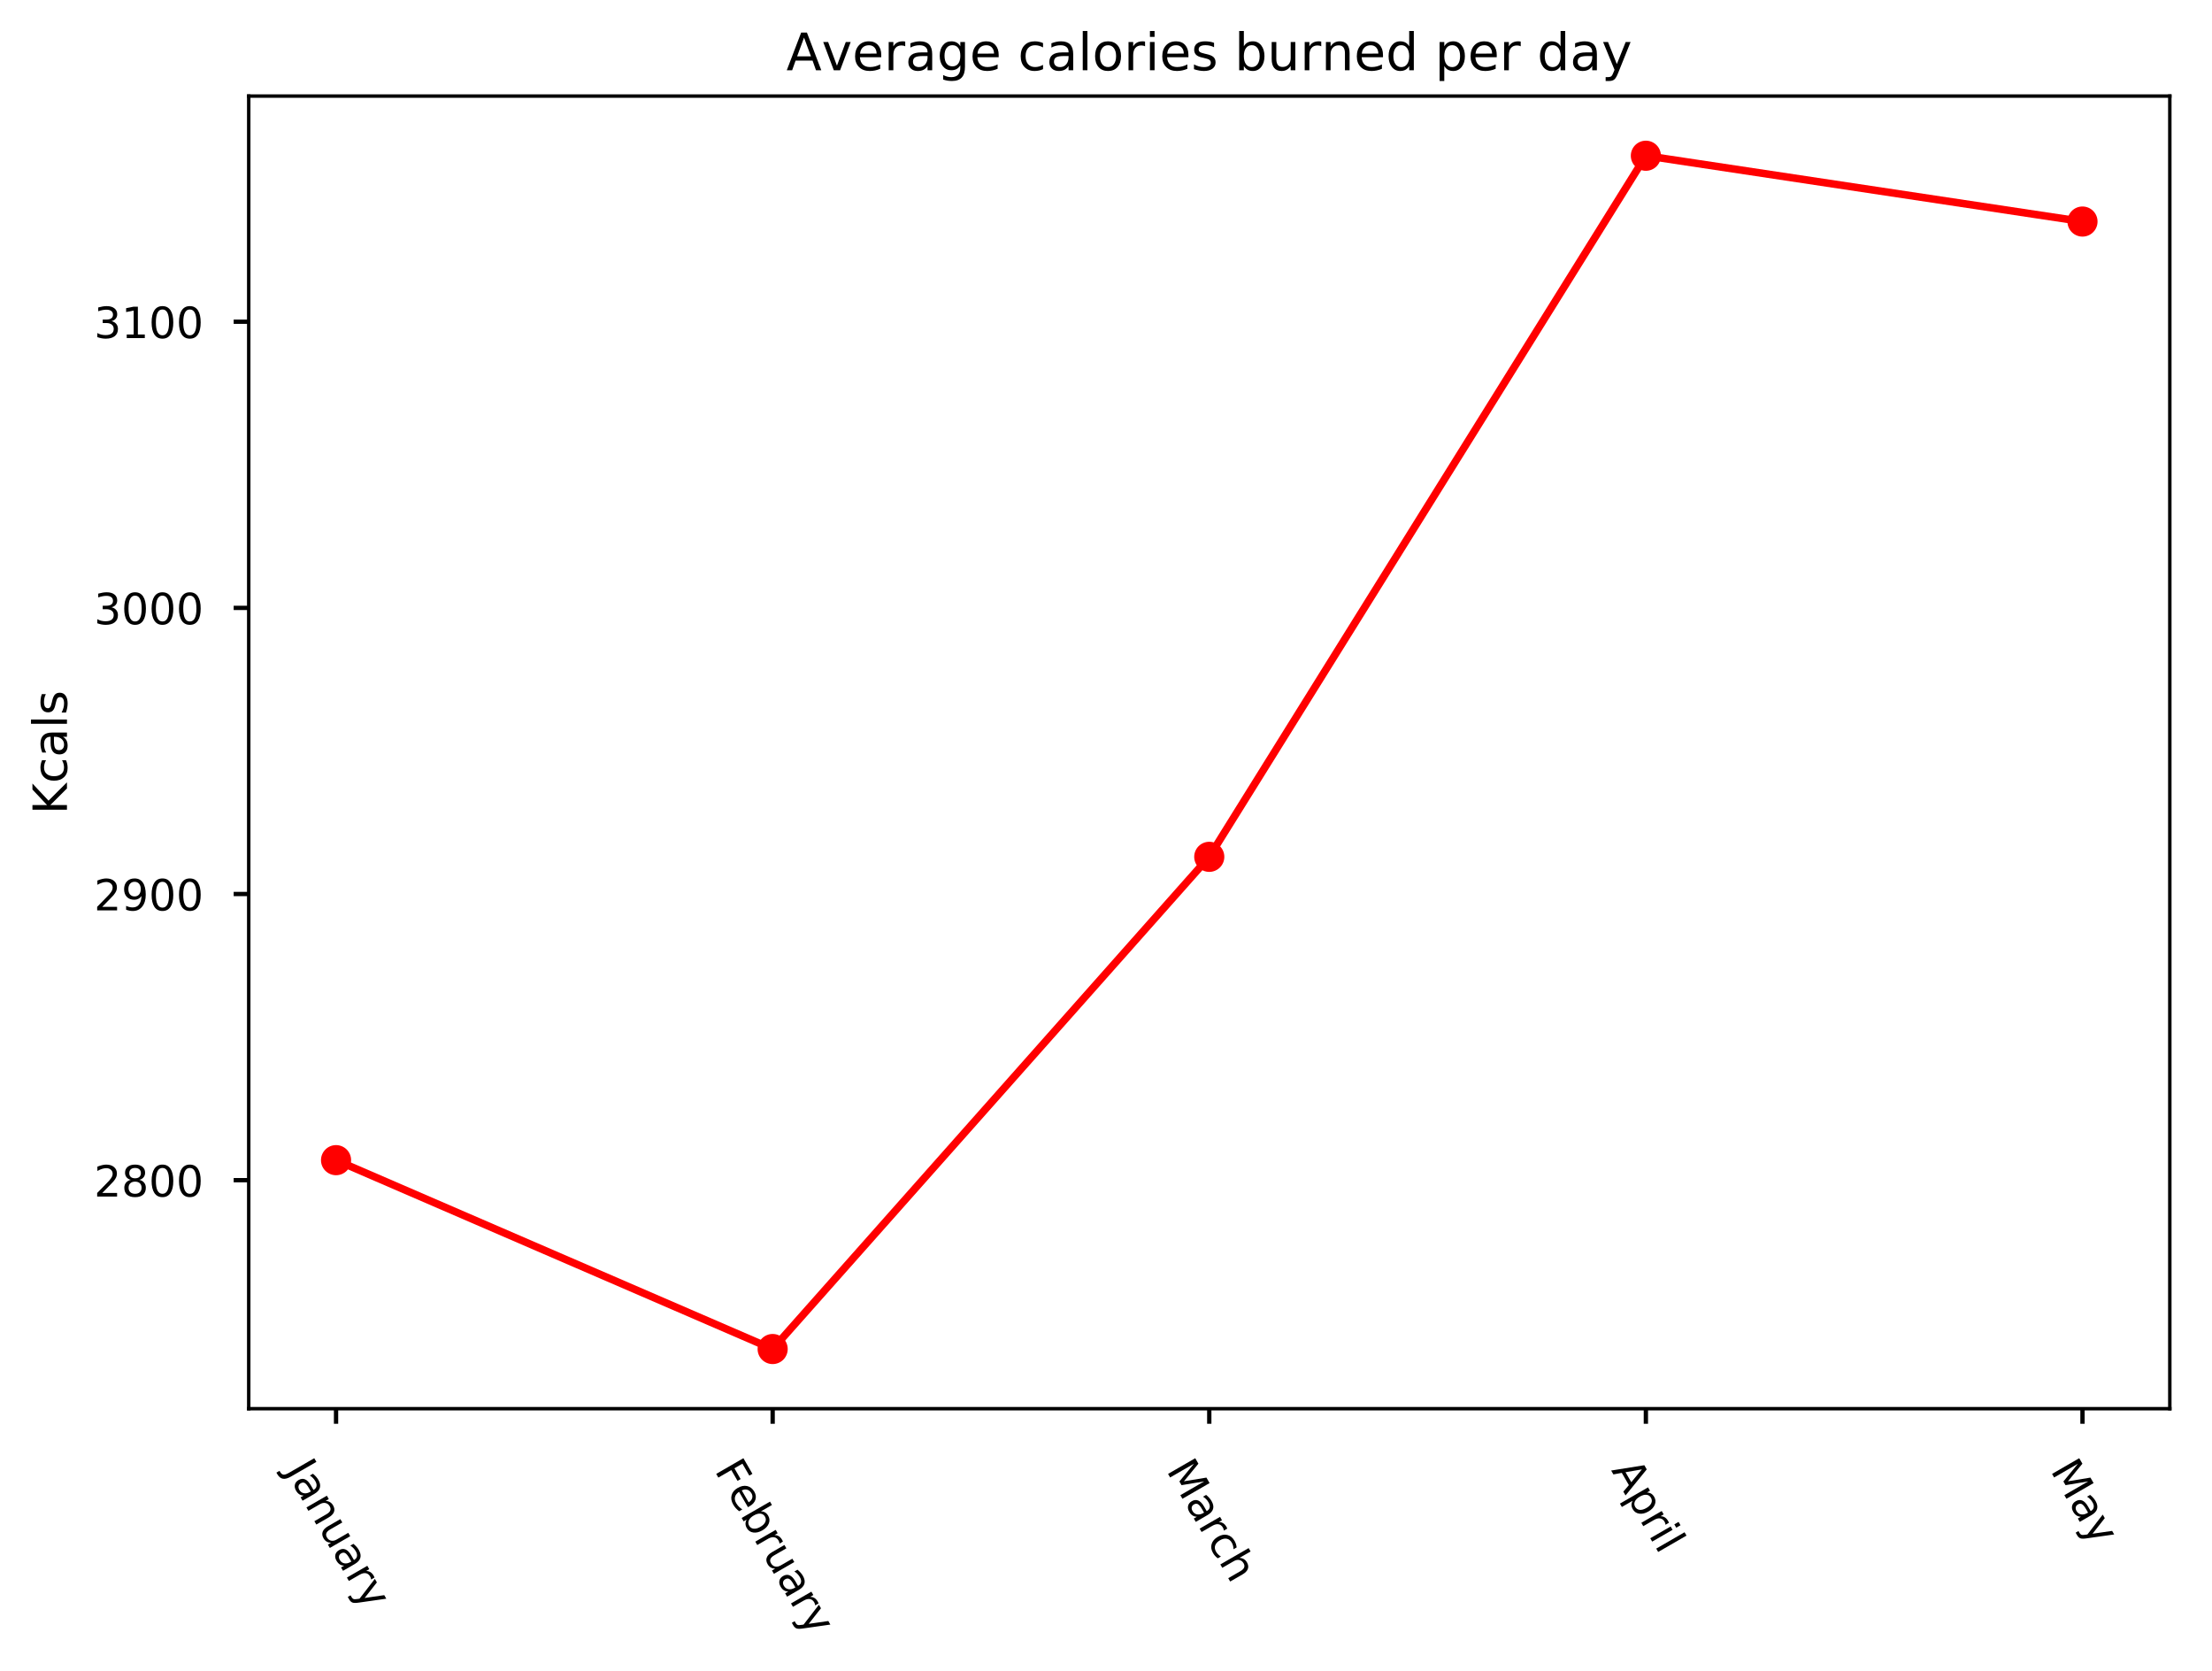
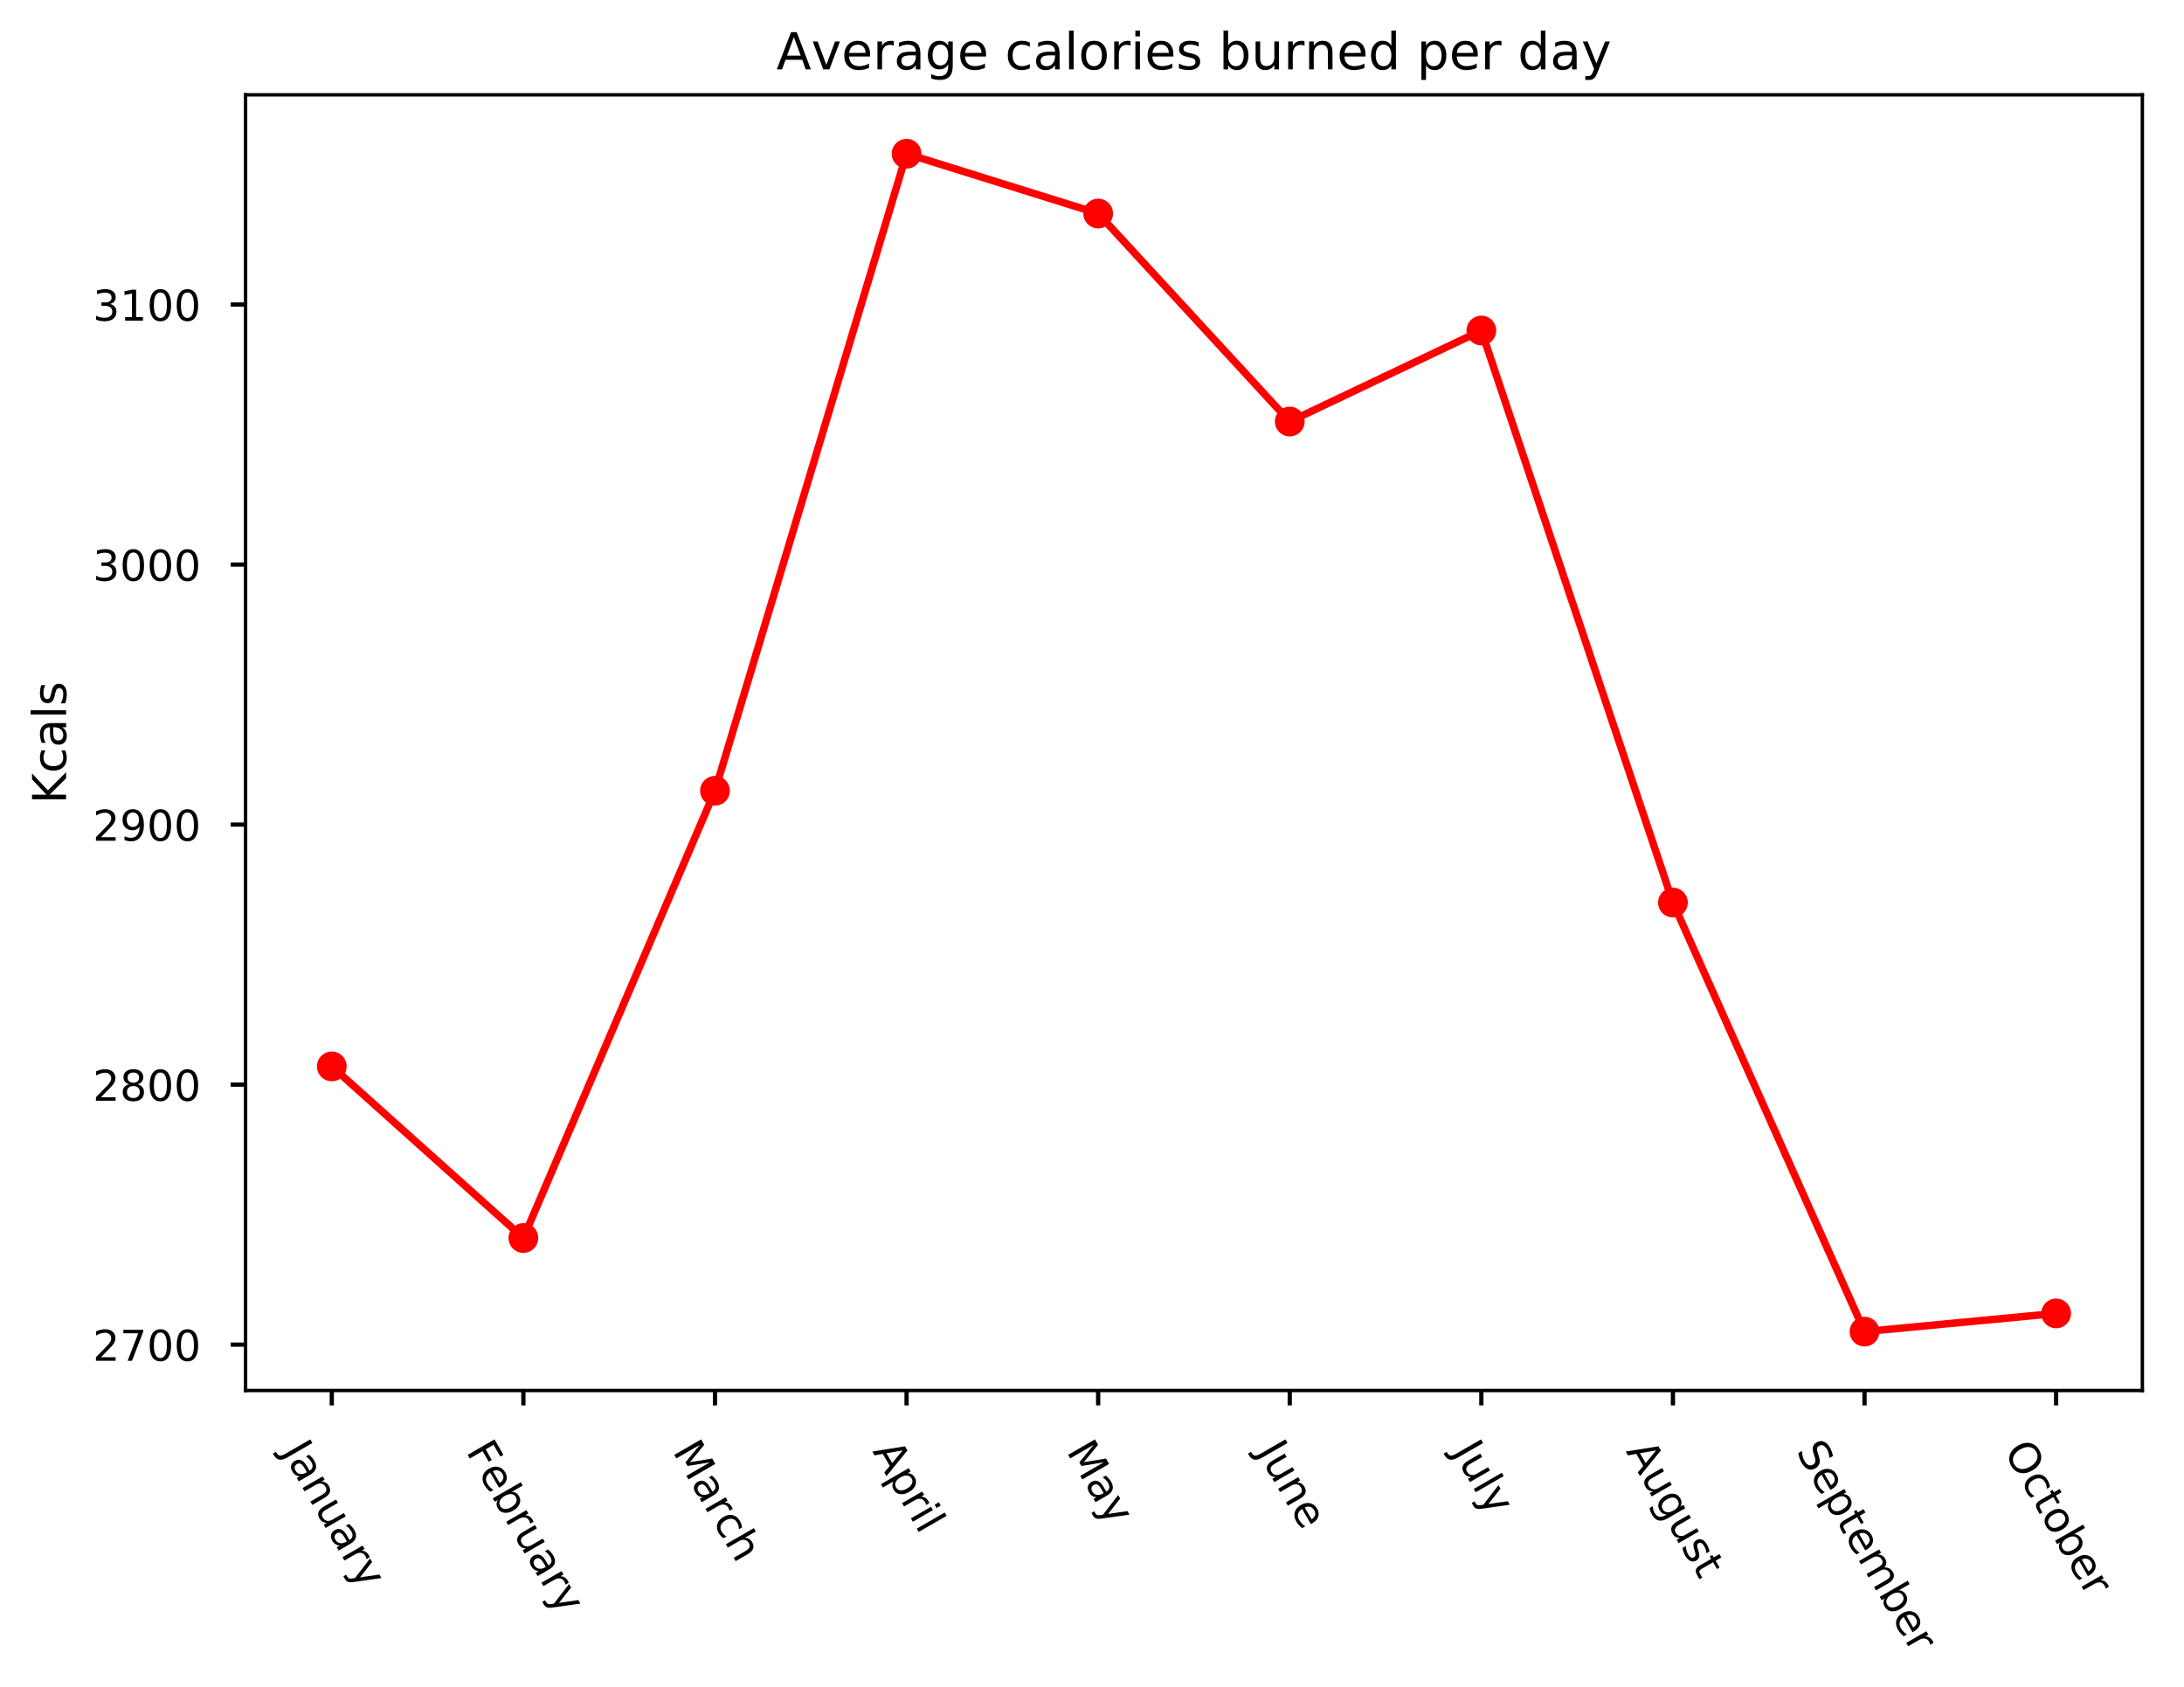
- <svg xmlns="http://www.w3.org/2000/svg" xmlns:xlink="http://www.w3.org/1999/xlink" height="388pt" version="1.1" viewBox="0 0 514 388" width="514pt">
+ <svg xmlns="http://www.w3.org/2000/svg" xmlns:xlink="http://www.w3.org/1999/xlink" height="397pt" version="1.1" viewBox="0 0 514 397" width="514pt">
  <defs>
    <style type="text/css">
*{stroke-linecap:butt;stroke-linejoin:round;}
  </style>
  </defs>
  <g id="figure_1">
    <g id="patch_1">
-       <path d="M 0 388.62  L 514.896 388.62  L 514.896 0  L 0 0  z " style="fill:#ffffff;" />
+       <path d="M 0 397.648  L 514.896 397.648  L 514.896 0  L 0 0  z " style="fill:#ffffff;" />
    </g>
    <g id="axes_1">
      <g id="patch_2">
        <path d="M 57.796 327.238  L 504.196 327.238  L 504.196 22.318  L 57.796 22.318  z " style="fill:#ffffff;" />
      </g>
      <g id="matplotlib.axis_1">
        <g id="xtick_1">
          <g id="line2d_1">
            <defs>
-               <path d="M 0 0  L 0 3.5  " id="m9e3cbd8542" style="stroke:#000000;" />
-             </defs>
-             <g>
-               <use style="stroke:#000000;" x="78.087" xlink:href="#m9e3cbd8542" y="327.238" />
+               <path d="M 0 0  L 0 3.5  " id="m39a6e7cd65" style="stroke:#000000;" />
+             </defs>
+             <g>
+               <use style="stroke:#000000;" x="78.087" xlink:href="#m39a6e7cd65" y="327.238" />
            </g>
          </g>
          <g id="text_1">
            <defs>
              <path d="M 9.812 72.906  L 19.672 72.906  L 19.672 5.078  Q 19.672 -8.109 14.672 -14.062  Q 9.672 -20.016 -1.422 -20.016  L -5.172 -20.016  L -5.172 -11.719  L -2.094 -11.719  Q 4.438 -11.719 7.125 -8.047  Q 9.812 -4.391 9.812 5.078  z " id="DejaVuSans-4a" />
              <path d="M 34.281 27.484  Q 23.391 27.484 19.188 25  Q 14.984 22.516 14.984 16.5  Q 14.984 11.719 18.141 8.906  Q 21.297 6.109 26.703 6.109  Q 34.188 6.109 38.703 11.406  Q 43.219 16.703 43.219 25.484  L 43.219 27.484  z M 52.203 31.203  L 52.203 0  L 43.219 0  L 43.219 8.297  Q 40.141 3.328 35.547 0.953  Q 30.953 -1.422 24.312 -1.422  Q 15.922 -1.422 10.953 3.297  Q 6 8.016 6 15.922  Q 6 25.141 12.172 29.828  Q 18.359 34.516 30.609 34.516  L 43.219 34.516  L 43.219 35.406  Q 43.219 41.609 39.141 45  Q 35.062 48.391 27.688 48.391  Q 23 48.391 18.547 47.266  Q 14.109 46.141 10.016 43.891  L 10.016 52.203  Q 14.938 54.109 19.578 55.047  Q 24.219 56 28.609 56  Q 40.484 56 46.344 49.844  Q 52.203 43.703 52.203 31.203  z " id="DejaVuSans-61" />
              <path d="M 54.891 33.016  L 54.891 0  L 45.906 0  L 45.906 32.719  Q 45.906 40.484 42.875 44.328  Q 39.844 48.188 33.797 48.188  Q 26.516 48.188 22.312 43.547  Q 18.109 38.922 18.109 30.906  L 18.109 0  L 9.078 0  L 9.078 54.688  L 18.109 54.688  L 18.109 46.188  Q 21.344 51.125 25.703 53.562  Q 30.078 56 35.797 56  Q 45.219 56 50.047 50.172  Q 54.891 44.344 54.891 33.016  z " id="DejaVuSans-6e" />
              <path d="M 8.5 21.578  L 8.5 54.688  L 17.484 54.688  L 17.484 21.922  Q 17.484 14.156 20.5 10.266  Q 23.531 6.391 29.594 6.391  Q 36.859 6.391 41.078 11.031  Q 45.312 15.672 45.312 23.688  L 45.312 54.688  L 54.297 54.688  L 54.297 0  L 45.312 0  L 45.312 8.406  Q 42.047 3.422 37.719 1  Q 33.406 -1.422 27.688 -1.422  Q 18.266 -1.422 13.375 4.438  Q 8.5 10.297 8.5 21.578  z M 31.109 56  z " id="DejaVuSans-75" />
              <path d="M 41.109 46.297  Q 39.594 47.172 37.812 47.578  Q 36.031 48 33.891 48  Q 26.266 48 22.188 43.047  Q 18.109 38.094 18.109 28.812  L 18.109 0  L 9.078 0  L 9.078 54.688  L 18.109 54.688  L 18.109 46.188  Q 20.953 51.172 25.484 53.578  Q 30.031 56 36.531 56  Q 37.453 56 38.578 55.875  Q 39.703 55.766 41.062 55.516  z " id="DejaVuSans-72" />
              <path d="M 32.172 -5.078  Q 28.375 -14.844 24.75 -17.812  Q 21.141 -20.797 15.094 -20.797  L 7.906 -20.797  L 7.906 -13.281  L 13.188 -13.281  Q 16.891 -13.281 18.938 -11.516  Q 21 -9.766 23.484 -3.219  L 25.094 0.875  L 2.984 54.688  L 12.5 54.688  L 29.594 11.922  L 46.688 54.688  L 56.203 54.688  z " id="DejaVuSans-79" />
            </defs>
            <g transform="translate(66.21942 341.5373)rotate(-300)scale(0.1 -0.1)">
              <use xlink:href="#DejaVuSans-4a" />
              <use x="29.492" xlink:href="#DejaVuSans-61" />
              <use x="90.771" xlink:href="#DejaVuSans-6e" />
              <use x="154.15" xlink:href="#DejaVuSans-75" />
              <use x="217.529" xlink:href="#DejaVuSans-61" />
              <use x="278.809" xlink:href="#DejaVuSans-72" />
              <use x="319.922" xlink:href="#DejaVuSans-79" />
            </g>
          </g>
        </g>
        <g id="xtick_2">
          <g id="line2d_2">
            <g>
-               <use style="stroke:#000000;" x="179.541" xlink:href="#m9e3cbd8542" y="327.238" />
+               <use style="stroke:#000000;" x="123.178" xlink:href="#m39a6e7cd65" y="327.238" />
            </g>
          </g>
          <g id="text_2">
            <defs>
              <path d="M 9.812 72.906  L 51.703 72.906  L 51.703 64.594  L 19.672 64.594  L 19.672 43.109  L 48.578 43.109  L 48.578 34.812  L 19.672 34.812  L 19.672 0  L 9.812 0  z " id="DejaVuSans-46" />
              <path d="M 56.203 29.594  L 56.203 25.203  L 14.891 25.203  Q 15.484 15.922 20.484 11.062  Q 25.484 6.203 34.422 6.203  Q 39.594 6.203 44.453 7.469  Q 49.312 8.734 54.109 11.281  L 54.109 2.781  Q 49.266 0.734 44.188 -0.344  Q 39.109 -1.422 33.891 -1.422  Q 20.797 -1.422 13.156 6.188  Q 5.516 13.812 5.516 26.812  Q 5.516 40.234 12.766 48.109  Q 20.016 56 32.328 56  Q 43.359 56 49.781 48.891  Q 56.203 41.797 56.203 29.594  z M 47.219 32.234  Q 47.125 39.594 43.094 43.984  Q 39.062 48.391 32.422 48.391  Q 24.906 48.391 20.391 44.141  Q 15.875 39.891 15.188 32.172  z " id="DejaVuSans-65" />
              <path d="M 48.688 27.297  Q 48.688 37.203 44.609 42.844  Q 40.531 48.484 33.406 48.484  Q 26.266 48.484 22.188 42.844  Q 18.109 37.203 18.109 27.297  Q 18.109 17.391 22.188 11.75  Q 26.266 6.109 33.406 6.109  Q 40.531 6.109 44.609 11.75  Q 48.688 17.391 48.688 27.297  z M 18.109 46.391  Q 20.953 51.266 25.266 53.625  Q 29.594 56 35.594 56  Q 45.562 56 51.781 48.094  Q 58.016 40.188 58.016 27.297  Q 58.016 14.406 51.781 6.484  Q 45.562 -1.422 35.594 -1.422  Q 29.594 -1.422 25.266 0.953  Q 20.953 3.328 18.109 8.203  L 18.109 0  L 9.078 0  L 9.078 75.984  L 18.109 75.984  z " id="DejaVuSans-62" />
            </defs>
-             <g transform="translate(165.9388 341.5373)rotate(-300)scale(0.1 -0.1)">
+             <g transform="translate(109.5752 341.5373)rotate(-300)scale(0.1 -0.1)">
              <use xlink:href="#DejaVuSans-46" />
              <use x="57.441" xlink:href="#DejaVuSans-65" />
              <use x="118.965" xlink:href="#DejaVuSans-62" />
              <use x="182.441" xlink:href="#DejaVuSans-72" />
              <use x="223.555" xlink:href="#DejaVuSans-75" />
              <use x="286.934" xlink:href="#DejaVuSans-61" />
              <use x="348.213" xlink:href="#DejaVuSans-72" />
              <use x="389.326" xlink:href="#DejaVuSans-79" />
            </g>
          </g>
        </g>
        <g id="xtick_3">
          <g id="line2d_3">
            <g>
-               <use style="stroke:#000000;" x="280.996" xlink:href="#m9e3cbd8542" y="327.238" />
+               <use style="stroke:#000000;" x="168.269" xlink:href="#m39a6e7cd65" y="327.238" />
            </g>
          </g>
          <g id="text_3">
            <defs>
              <path d="M 9.812 72.906  L 24.516 72.906  L 43.109 23.297  L 61.812 72.906  L 76.516 72.906  L 76.516 0  L 66.891 0  L 66.891 64.016  L 48.094 14.016  L 38.188 14.016  L 19.391 64.016  L 19.391 0  L 9.812 0  z " id="DejaVuSans-4d" />
              <path d="M 48.781 52.594  L 48.781 44.188  Q 44.969 46.297 41.141 47.344  Q 37.312 48.391 33.406 48.391  Q 24.656 48.391 19.812 42.844  Q 14.984 37.312 14.984 27.297  Q 14.984 17.281 19.812 11.734  Q 24.656 6.203 33.406 6.203  Q 37.312 6.203 41.141 7.25  Q 44.969 8.297 48.781 10.406  L 48.781 2.094  Q 45.016 0.344 40.984 -0.531  Q 36.969 -1.422 32.422 -1.422  Q 20.062 -1.422 12.781 6.344  Q 5.516 14.109 5.516 27.297  Q 5.516 40.672 12.859 48.328  Q 20.219 56 33.016 56  Q 37.156 56 41.109 55.141  Q 45.062 54.297 48.781 52.594  z " id="DejaVuSans-63" />
              <path d="M 54.891 33.016  L 54.891 0  L 45.906 0  L 45.906 32.719  Q 45.906 40.484 42.875 44.328  Q 39.844 48.188 33.797 48.188  Q 26.516 48.188 22.312 43.547  Q 18.109 38.922 18.109 30.906  L 18.109 0  L 9.078 0  L 9.078 75.984  L 18.109 75.984  L 18.109 46.188  Q 21.344 51.125 25.703 53.562  Q 30.078 56 35.797 56  Q 45.219 56 50.047 50.172  Q 54.891 44.344 54.891 33.016  z " id="DejaVuSans-68" />
            </defs>
-             <g transform="translate(270.9312 341.5373)rotate(-300)scale(0.1 -0.1)">
+             <g transform="translate(158.204 341.5373)rotate(-300)scale(0.1 -0.1)">
              <use xlink:href="#DejaVuSans-4d" />
              <use x="86.279" xlink:href="#DejaVuSans-61" />
              <use x="147.559" xlink:href="#DejaVuSans-72" />
              <use x="188.641" xlink:href="#DejaVuSans-63" />
              <use x="243.621" xlink:href="#DejaVuSans-68" />
            </g>
          </g>
        </g>
        <g id="xtick_4">
          <g id="line2d_4">
            <g>
-               <use style="stroke:#000000;" x="382.45" xlink:href="#m9e3cbd8542" y="327.238" />
+               <use style="stroke:#000000;" x="213.36" xlink:href="#m39a6e7cd65" y="327.238" />
            </g>
          </g>
          <g id="text_4">
            <defs>
              <path d="M 34.188 63.188  L 20.797 26.906  L 47.609 26.906  z M 28.609 72.906  L 39.797 72.906  L 67.578 0  L 57.328 0  L 50.688 18.703  L 17.828 18.703  L 11.188 0  L 0.781 0  z " id="DejaVuSans-41" />
              <path d="M 18.109 8.203  L 18.109 -20.797  L 9.078 -20.797  L 9.078 54.688  L 18.109 54.688  L 18.109 46.391  Q 20.953 51.266 25.266 53.625  Q 29.594 56 35.594 56  Q 45.562 56 51.781 48.094  Q 58.016 40.188 58.016 27.297  Q 58.016 14.406 51.781 6.484  Q 45.562 -1.422 35.594 -1.422  Q 29.594 -1.422 25.266 0.953  Q 20.953 3.328 18.109 8.203  z M 48.688 27.297  Q 48.688 37.203 44.609 42.844  Q 40.531 48.484 33.406 48.484  Q 26.266 48.484 22.188 42.844  Q 18.109 37.203 18.109 27.297  Q 18.109 17.391 22.188 11.75  Q 26.266 6.109 33.406 6.109  Q 40.531 6.109 44.609 11.75  Q 48.688 17.391 48.688 27.297  z " id="DejaVuSans-70" />
              <path d="M 9.422 54.688  L 18.406 54.688  L 18.406 0  L 9.422 0  z M 9.422 75.984  L 18.406 75.984  L 18.406 64.594  L 9.422 64.594  z " id="DejaVuSans-69" />
              <path d="M 9.422 75.984  L 18.406 75.984  L 18.406 0  L 9.422 0  z " id="DejaVuSans-6c" />
            </defs>
-             <g transform="translate(374.3467 341.5373)rotate(-300)scale(0.1 -0.1)">
+             <g transform="translate(205.2558 341.5373)rotate(-300)scale(0.1 -0.1)">
              <use xlink:href="#DejaVuSans-41" />
              <use x="68.408" xlink:href="#DejaVuSans-70" />
              <use x="131.885" xlink:href="#DejaVuSans-72" />
              <use x="172.998" xlink:href="#DejaVuSans-69" />
              <use x="200.781" xlink:href="#DejaVuSans-6c" />
            </g>
          </g>
        </g>
        <g id="xtick_5">
          <g id="line2d_5">
            <g>
-               <use style="stroke:#000000;" x="483.905" xlink:href="#m9e3cbd8542" y="327.238" />
+               <use style="stroke:#000000;" x="258.45" xlink:href="#m39a6e7cd65" y="327.238" />
            </g>
          </g>
          <g id="text_5">
-             <g transform="translate(476.3466 341.5373)rotate(-300)scale(0.1 -0.1)">
+             <g transform="translate(250.892 341.5373)rotate(-300)scale(0.1 -0.1)">
              <use xlink:href="#DejaVuSans-4d" />
              <use x="86.279" xlink:href="#DejaVuSans-61" />
              <use x="147.559" xlink:href="#DejaVuSans-79" />
            </g>
          </g>
        </g>
+         <g id="xtick_6">
+           <g id="line2d_6">
+             <g>
+               <use style="stroke:#000000;" x="303.541" xlink:href="#m39a6e7cd65" y="327.238" />
+             </g>
+           </g>
+           <g id="text_6">
+             <g transform="translate(295.7072 341.5373)rotate(-300)scale(0.1 -0.1)">
+               <use xlink:href="#DejaVuSans-4a" />
+               <use x="29.492" xlink:href="#DejaVuSans-75" />
+               <use x="92.871" xlink:href="#DejaVuSans-6e" />
+               <use x="156.25" xlink:href="#DejaVuSans-65" />
+             </g>
+           </g>
+         </g>
+         <g id="xtick_7">
+           <g id="line2d_7">
+             <g>
+               <use style="stroke:#000000;" x="348.632" xlink:href="#m39a6e7cd65" y="327.238" />
+             </g>
+           </g>
+           <g id="text_7">
+             <g transform="translate(341.7465 341.5373)rotate(-300)scale(0.1 -0.1)">
+               <use xlink:href="#DejaVuSans-4a" />
+               <use x="29.492" xlink:href="#DejaVuSans-75" />
+               <use x="92.871" xlink:href="#DejaVuSans-6c" />
+               <use x="120.654" xlink:href="#DejaVuSans-79" />
+             </g>
+           </g>
+         </g>
+         <g id="xtick_8">
+           <g id="line2d_8">
+             <g>
+               <use style="stroke:#000000;" x="393.723" xlink:href="#m39a6e7cd65" y="327.238" />
+             </g>
+           </g>
+           <g id="text_8">
+             <defs>
+               <path d="M 45.406 27.984  Q 45.406 37.75 41.375 43.109  Q 37.359 48.484 30.078 48.484  Q 22.859 48.484 18.828 43.109  Q 14.797 37.75 14.797 27.984  Q 14.797 18.266 18.828 12.891  Q 22.859 7.516 30.078 7.516  Q 37.359 7.516 41.375 12.891  Q 45.406 18.266 45.406 27.984  z M 54.391 6.781  Q 54.391 -7.172 48.188 -13.984  Q 42 -20.797 29.203 -20.797  Q 24.469 -20.797 20.266 -20.094  Q 16.062 -19.391 12.109 -17.922  L 12.109 -9.188  Q 16.062 -11.328 19.922 -12.344  Q 23.781 -13.375 27.781 -13.375  Q 36.625 -13.375 41.016 -8.766  Q 45.406 -4.156 45.406 5.172  L 45.406 9.625  Q 42.625 4.781 38.281 2.391  Q 33.938 0 27.875 0  Q 17.828 0 11.672 7.656  Q 5.516 15.328 5.516 27.984  Q 5.516 40.672 11.672 48.328  Q 17.828 56 27.875 56  Q 33.938 56 38.281 53.609  Q 42.625 51.219 45.406 46.391  L 45.406 54.688  L 54.391 54.688  z " id="DejaVuSans-67" />
+               <path d="M 44.281 53.078  L 44.281 44.578  Q 40.484 46.531 36.375 47.5  Q 32.281 48.484 27.875 48.484  Q 21.188 48.484 17.844 46.438  Q 14.5 44.391 14.5 40.281  Q 14.5 37.156 16.891 35.375  Q 19.281 33.594 26.516 31.984  L 29.594 31.297  Q 39.156 29.25 43.188 25.516  Q 47.219 21.781 47.219 15.094  Q 47.219 7.469 41.188 3.016  Q 35.156 -1.422 24.609 -1.422  Q 20.219 -1.422 15.453 -0.562  Q 10.688 0.297 5.422 2  L 5.422 11.281  Q 10.406 8.688 15.234 7.391  Q 20.062 6.109 24.812 6.109  Q 31.156 6.109 34.562 8.281  Q 37.984 10.453 37.984 14.406  Q 37.984 18.062 35.516 20.016  Q 33.062 21.969 24.703 23.781  L 21.578 24.516  Q 13.234 26.266 9.516 29.906  Q 5.812 33.547 5.812 39.891  Q 5.812 47.609 11.281 51.797  Q 16.75 56 26.812 56  Q 31.781 56 36.172 55.266  Q 40.578 54.547 44.281 53.078  z " id="DejaVuSans-73" />
+               <path d="M 18.312 70.219  L 18.312 54.688  L 36.812 54.688  L 36.812 47.703  L 18.312 47.703  L 18.312 18.016  Q 18.312 11.328 20.141 9.422  Q 21.969 7.516 27.594 7.516  L 36.812 7.516  L 36.812 0  L 27.594 0  Q 17.188 0 13.234 3.875  Q 9.281 7.766 9.281 18.016  L 9.281 47.703  L 2.688 47.703  L 2.688 54.688  L 9.281 54.688  L 9.281 70.219  z " id="DejaVuSans-74" />
+             </defs>
+             <g transform="translate(382.5851 341.5373)rotate(-300)scale(0.1 -0.1)">
+               <use xlink:href="#DejaVuSans-41" />
+               <use x="68.408" xlink:href="#DejaVuSans-75" />
+               <use x="131.787" xlink:href="#DejaVuSans-67" />
+               <use x="195.264" xlink:href="#DejaVuSans-75" />
+               <use x="258.643" xlink:href="#DejaVuSans-73" />
+               <use x="310.742" xlink:href="#DejaVuSans-74" />
+             </g>
+           </g>
+         </g>
+         <g id="xtick_9">
+           <g id="line2d_9">
+             <g>
+               <use style="stroke:#000000;" x="438.814" xlink:href="#m39a6e7cd65" y="327.238" />
+             </g>
+           </g>
+           <g id="text_9">
+             <defs>
+               <path d="M 53.516 70.516  L 53.516 60.891  Q 47.906 63.578 42.922 64.891  Q 37.938 66.219 33.297 66.219  Q 25.25 66.219 20.875 63.094  Q 16.5 59.969 16.5 54.203  Q 16.5 49.359 19.406 46.891  Q 22.312 44.438 30.422 42.922  L 36.375 41.703  Q 47.406 39.594 52.656 34.297  Q 57.906 29 57.906 20.125  Q 57.906 9.516 50.797 4.047  Q 43.703 -1.422 29.984 -1.422  Q 24.812 -1.422 18.969 -0.25  Q 13.141 0.922 6.891 3.219  L 6.891 13.375  Q 12.891 10.016 18.656 8.297  Q 24.422 6.594 29.984 6.594  Q 38.422 6.594 43.016 9.906  Q 47.609 13.234 47.609 19.391  Q 47.609 24.75 44.312 27.781  Q 41.016 30.812 33.5 32.328  L 27.484 33.5  Q 16.453 35.688 11.516 40.375  Q 6.594 45.062 6.594 53.422  Q 6.594 63.094 13.406 68.656  Q 20.219 74.219 32.172 74.219  Q 37.312 74.219 42.625 73.281  Q 47.953 72.359 53.516 70.516  z " id="DejaVuSans-53" />
+               <path d="M 52 44.188  Q 55.375 50.25 60.062 53.125  Q 64.75 56 71.094 56  Q 79.641 56 84.281 50.016  Q 88.922 44.047 88.922 33.016  L 88.922 0  L 79.891 0  L 79.891 32.719  Q 79.891 40.578 77.094 44.375  Q 74.312 48.188 68.609 48.188  Q 61.625 48.188 57.562 43.547  Q 53.516 38.922 53.516 30.906  L 53.516 0  L 44.484 0  L 44.484 32.719  Q 44.484 40.625 41.703 44.406  Q 38.922 48.188 33.109 48.188  Q 26.219 48.188 22.156 43.531  Q 18.109 38.875 18.109 30.906  L 18.109 0  L 9.078 0  L 9.078 54.688  L 18.109 54.688  L 18.109 46.188  Q 21.188 51.219 25.484 53.609  Q 29.781 56 35.688 56  Q 41.656 56 45.828 52.969  Q 50 49.953 52 44.188  z " id="DejaVuSans-6d" />
+             </defs>
+             <g transform="translate(422.6053 341.5373)rotate(-300)scale(0.1 -0.1)">
+               <use xlink:href="#DejaVuSans-53" />
+               <use x="63.477" xlink:href="#DejaVuSans-65" />
+               <use x="125" xlink:href="#DejaVuSans-70" />
+               <use x="188.477" xlink:href="#DejaVuSans-74" />
+               <use x="227.686" xlink:href="#DejaVuSans-65" />
+               <use x="289.209" xlink:href="#DejaVuSans-6d" />
+               <use x="386.621" xlink:href="#DejaVuSans-62" />
+               <use x="450.098" xlink:href="#DejaVuSans-65" />
+               <use x="511.621" xlink:href="#DejaVuSans-72" />
+             </g>
+           </g>
+         </g>
+         <g id="xtick_10">
+           <g id="line2d_10">
+             <g>
+               <use style="stroke:#000000;" x="483.905" xlink:href="#m39a6e7cd65" y="327.238" />
+             </g>
+           </g>
+           <g id="text_10">
+             <defs>
+               <path d="M 39.406 66.219  Q 28.656 66.219 22.328 58.203  Q 16.016 50.203 16.016 36.375  Q 16.016 22.609 22.328 14.594  Q 28.656 6.594 39.406 6.594  Q 50.141 6.594 56.422 14.594  Q 62.703 22.609 62.703 36.375  Q 62.703 50.203 56.422 58.203  Q 50.141 66.219 39.406 66.219  z M 39.406 74.219  Q 54.734 74.219 63.906 63.938  Q 73.094 53.656 73.094 36.375  Q 73.094 19.141 63.906 8.859  Q 54.734 -1.422 39.406 -1.422  Q 24.031 -1.422 14.812 8.828  Q 5.609 19.094 5.609 36.375  Q 5.609 53.656 14.812 63.938  Q 24.031 74.219 39.406 74.219  z " id="DejaVuSans-4f" />
+               <path d="M 30.609 48.391  Q 23.391 48.391 19.188 42.75  Q 14.984 37.109 14.984 27.297  Q 14.984 17.484 19.156 11.844  Q 23.344 6.203 30.609 6.203  Q 37.797 6.203 41.984 11.859  Q 46.188 17.531 46.188 27.297  Q 46.188 37.016 41.984 42.703  Q 37.797 48.391 30.609 48.391  z M 30.609 56  Q 42.328 56 49.016 48.375  Q 55.719 40.766 55.719 27.297  Q 55.719 13.875 49.016 6.219  Q 42.328 -1.422 30.609 -1.422  Q 18.844 -1.422 12.172 6.219  Q 5.516 13.875 5.516 27.297  Q 5.516 40.766 12.172 48.375  Q 18.844 56 30.609 56  z " id="DejaVuSans-6f" />
+             </defs>
+             <g transform="translate(471.5099 341.5373)rotate(-300)scale(0.1 -0.1)">
+               <use xlink:href="#DejaVuSans-4f" />
+               <use x="78.711" xlink:href="#DejaVuSans-63" />
+               <use x="133.691" xlink:href="#DejaVuSans-74" />
+               <use x="172.9" xlink:href="#DejaVuSans-6f" />
+               <use x="234.082" xlink:href="#DejaVuSans-62" />
+               <use x="297.559" xlink:href="#DejaVuSans-65" />
+               <use x="359.082" xlink:href="#DejaVuSans-72" />
+             </g>
+           </g>
+         </g>
      </g>
      <g id="matplotlib.axis_2">
        <g id="ytick_1">
-           <g id="line2d_6">
-             <defs>
-               <path d="M 0 0  L -3.5 0  " id="m5b3c4da437" style="stroke:#000000;" />
-             </defs>
-             <g>
-               <use style="stroke:#000000;" x="57.796" xlink:href="#m5b3c4da437" y="274.158" />
-             </g>
-           </g>
-           <g id="text_6">
+           <g id="line2d_11">
+             <defs>
+               <path d="M 0 0  L -3.5 0  " id="ma697b76778" style="stroke:#000000;" />
+             </defs>
+             <g>
+               <use style="stroke:#000000;" x="57.796" xlink:href="#ma697b76778" y="316.438" />
+             </g>
+           </g>
+           <g id="text_11">
            <defs>
              <path d="M 19.188 8.297  L 53.609 8.297  L 53.609 0  L 7.328 0  L 7.328 8.297  Q 12.938 14.109 22.625 23.891  Q 32.328 33.688 34.812 36.531  Q 39.547 41.844 41.422 45.531  Q 43.312 49.219 43.312 52.781  Q 43.312 58.594 39.234 62.25  Q 35.156 65.922 28.609 65.922  Q 23.969 65.922 18.812 64.312  Q 13.672 62.703 7.812 59.422  L 7.812 69.391  Q 13.766 71.781 18.938 73  Q 24.125 74.219 28.422 74.219  Q 39.75 74.219 46.484 68.547  Q 53.219 62.891 53.219 53.422  Q 53.219 48.922 51.531 44.891  Q 49.859 40.875 45.406 35.406  Q 44.188 33.984 37.641 27.219  Q 31.109 20.453 19.188 8.297  z " id="DejaVuSans-32" />
+               <path d="M 8.203 72.906  L 55.078 72.906  L 55.078 68.703  L 28.609 0  L 18.312 0  L 43.219 64.594  L 8.203 64.594  z " id="DejaVuSans-37" />
+               <path d="M 31.781 66.406  Q 24.172 66.406 20.328 58.906  Q 16.5 51.422 16.5 36.375  Q 16.5 21.391 20.328 13.891  Q 24.172 6.391 31.781 6.391  Q 39.453 6.391 43.281 13.891  Q 47.125 21.391 47.125 36.375  Q 47.125 51.422 43.281 58.906  Q 39.453 66.406 31.781 66.406  z M 31.781 74.219  Q 44.047 74.219 50.516 64.516  Q 56.984 54.828 56.984 36.375  Q 56.984 17.969 50.516 8.266  Q 44.047 -1.422 31.781 -1.422  Q 19.531 -1.422 13.062 8.266  Q 6.594 17.969 6.594 36.375  Q 6.594 54.828 13.062 64.516  Q 19.531 74.219 31.781 74.219  z " id="DejaVuSans-30" />
+             </defs>
+             <g transform="translate(21.84594 320.2369)scale(0.1 -0.1)">
+               <use xlink:href="#DejaVuSans-32" />
+               <use x="63.623" xlink:href="#DejaVuSans-37" />
+               <use x="127.246" xlink:href="#DejaVuSans-30" />
+               <use x="190.869" xlink:href="#DejaVuSans-30" />
+             </g>
+           </g>
+         </g>
+         <g id="ytick_2">
+           <g id="line2d_12">
+             <g>
+               <use style="stroke:#000000;" x="57.796" xlink:href="#ma697b76778" y="255.246" />
+             </g>
+           </g>
+           <g id="text_12">
+             <defs>
              <path d="M 31.781 34.625  Q 24.75 34.625 20.719 30.859  Q 16.703 27.094 16.703 20.516  Q 16.703 13.922 20.719 10.156  Q 24.75 6.391 31.781 6.391  Q 38.812 6.391 42.859 10.172  Q 46.922 13.969 46.922 20.516  Q 46.922 27.094 42.891 30.859  Q 38.875 34.625 31.781 34.625  z M 21.922 38.812  Q 15.578 40.375 12.031 44.719  Q 8.5 49.078 8.5 55.328  Q 8.5 64.062 14.719 69.141  Q 20.953 74.219 31.781 74.219  Q 42.672 74.219 48.875 69.141  Q 55.078 64.062 55.078 55.328  Q 55.078 49.078 51.531 44.719  Q 48 40.375 41.703 38.812  Q 48.828 37.156 52.797 32.312  Q 56.781 27.484 56.781 20.516  Q 56.781 9.906 50.312 4.234  Q 43.844 -1.422 31.781 -1.422  Q 19.734 -1.422 13.25 4.234  Q 6.781 9.906 6.781 20.516  Q 6.781 27.484 10.781 32.312  Q 14.797 37.156 21.922 38.812  z M 18.312 54.391  Q 18.312 48.734 21.844 45.562  Q 25.391 42.391 31.781 42.391  Q 38.141 42.391 41.719 45.562  Q 45.312 48.734 45.312 54.391  Q 45.312 60.062 41.719 63.234  Q 38.141 66.406 31.781 66.406  Q 25.391 66.406 21.844 63.234  Q 18.312 60.062 18.312 54.391  z " id="DejaVuSans-38" />
-               <path d="M 31.781 66.406  Q 24.172 66.406 20.328 58.906  Q 16.5 51.422 16.5 36.375  Q 16.5 21.391 20.328 13.891  Q 24.172 6.391 31.781 6.391  Q 39.453 6.391 43.281 13.891  Q 47.125 21.391 47.125 36.375  Q 47.125 51.422 43.281 58.906  Q 39.453 66.406 31.781 66.406  z M 31.781 74.219  Q 44.047 74.219 50.516 64.516  Q 56.984 54.828 56.984 36.375  Q 56.984 17.969 50.516 8.266  Q 44.047 -1.422 31.781 -1.422  Q 19.531 -1.422 13.062 8.266  Q 6.594 17.969 6.594 36.375  Q 6.594 54.828 13.062 64.516  Q 19.531 74.219 31.781 74.219  z " id="DejaVuSans-30" />
-             </defs>
-             <g transform="translate(21.84594 277.9572)scale(0.1 -0.1)">
+             </defs>
+             <g transform="translate(21.84594 259.0449)scale(0.1 -0.1)">
              <use xlink:href="#DejaVuSans-32" />
              <use x="63.623" xlink:href="#DejaVuSans-38" />
              <use x="127.246" xlink:href="#DejaVuSans-30" />
              <use x="190.869" xlink:href="#DejaVuSans-30" />
            </g>
          </g>
        </g>
-         <g id="ytick_2">
-           <g id="line2d_7">
-             <g>
-               <use style="stroke:#000000;" x="57.796" xlink:href="#m5b3c4da437" y="207.683" />
-             </g>
-           </g>
-           <g id="text_7">
+         <g id="ytick_3">
+           <g id="line2d_13">
+             <g>
+               <use style="stroke:#000000;" x="57.796" xlink:href="#ma697b76778" y="194.054" />
+             </g>
+           </g>
+           <g id="text_13">
            <defs>
              <path d="M 10.984 1.516  L 10.984 10.5  Q 14.703 8.734 18.5 7.812  Q 22.312 6.891 25.984 6.891  Q 35.75 6.891 40.891 13.453  Q 46.047 20.016 46.781 33.406  Q 43.953 29.203 39.594 26.953  Q 35.25 24.703 29.984 24.703  Q 19.047 24.703 12.672 31.312  Q 6.297 37.938 6.297 49.422  Q 6.297 60.641 12.938 67.422  Q 19.578 74.219 30.609 74.219  Q 43.266 74.219 49.922 64.516  Q 56.594 54.828 56.594 36.375  Q 56.594 19.141 48.406 8.859  Q 40.234 -1.422 26.422 -1.422  Q 22.703 -1.422 18.891 -0.688  Q 15.094 0.047 10.984 1.516  z M 30.609 32.422  Q 37.25 32.422 41.125 36.953  Q 45.016 41.5 45.016 49.422  Q 45.016 57.281 41.125 61.844  Q 37.25 66.406 30.609 66.406  Q 23.969 66.406 20.094 61.844  Q 16.219 57.281 16.219 49.422  Q 16.219 41.5 20.094 36.953  Q 23.969 32.422 30.609 32.422  z " id="DejaVuSans-39" />
            </defs>
-             <g transform="translate(21.84594 211.4824)scale(0.1 -0.1)">
+             <g transform="translate(21.84594 197.8528)scale(0.1 -0.1)">
              <use xlink:href="#DejaVuSans-32" />
              <use x="63.623" xlink:href="#DejaVuSans-39" />
              <use x="127.246" xlink:href="#DejaVuSans-30" />
              <use x="190.869" xlink:href="#DejaVuSans-30" />
            </g>
          </g>
        </g>
-         <g id="ytick_3">
-           <g id="line2d_8">
-             <g>
-               <use style="stroke:#000000;" x="57.796" xlink:href="#m5b3c4da437" y="141.208" />
-             </g>
-           </g>
-           <g id="text_8">
+         <g id="ytick_4">
+           <g id="line2d_14">
+             <g>
+               <use style="stroke:#000000;" x="57.796" xlink:href="#ma697b76778" y="132.862" />
+             </g>
+           </g>
+           <g id="text_14">
            <defs>
              <path d="M 40.578 39.312  Q 47.656 37.797 51.625 33  Q 55.609 28.219 55.609 21.188  Q 55.609 10.406 48.188 4.484  Q 40.766 -1.422 27.094 -1.422  Q 22.516 -1.422 17.656 -0.516  Q 12.797 0.391 7.625 2.203  L 7.625 11.719  Q 11.719 9.328 16.594 8.109  Q 21.484 6.891 26.812 6.891  Q 36.078 6.891 40.938 10.547  Q 45.797 14.203 45.797 21.188  Q 45.797 27.641 41.281 31.266  Q 36.766 34.906 28.719 34.906  L 20.219 34.906  L 20.219 43.016  L 29.109 43.016  Q 36.375 43.016 40.234 45.922  Q 44.094 48.828 44.094 54.297  Q 44.094 59.906 40.109 62.906  Q 36.141 65.922 28.719 65.922  Q 24.656 65.922 20.016 65.031  Q 15.375 64.156 9.812 62.312  L 9.812 71.094  Q 15.438 72.656 20.344 73.438  Q 25.25 74.219 29.594 74.219  Q 40.828 74.219 47.359 69.109  Q 53.906 64.016 53.906 55.328  Q 53.906 49.266 50.438 45.094  Q 46.969 40.922 40.578 39.312  z " id="DejaVuSans-33" />
            </defs>
-             <g transform="translate(21.84594 145.0076)scale(0.1 -0.1)">
+             <g transform="translate(21.84594 136.6608)scale(0.1 -0.1)">
              <use xlink:href="#DejaVuSans-33" />
              <use x="63.623" xlink:href="#DejaVuSans-30" />
              <use x="127.246" xlink:href="#DejaVuSans-30" />
              <use x="190.869" xlink:href="#DejaVuSans-30" />
            </g>
          </g>
        </g>
-         <g id="ytick_4">
-           <g id="line2d_9">
-             <g>
-               <use style="stroke:#000000;" x="57.796" xlink:href="#m5b3c4da437" y="74.734" />
-             </g>
-           </g>
-           <g id="text_9">
+         <g id="ytick_5">
+           <g id="line2d_15">
+             <g>
+               <use style="stroke:#000000;" x="57.796" xlink:href="#ma697b76778" y="71.67" />
+             </g>
+           </g>
+           <g id="text_15">
            <defs>
              <path d="M 12.406 8.297  L 28.516 8.297  L 28.516 63.922  L 10.984 60.406  L 10.984 69.391  L 28.422 72.906  L 38.281 72.906  L 38.281 8.297  L 54.391 8.297  L 54.391 0  L 12.406 0  z " id="DejaVuSans-31" />
            </defs>
-             <g transform="translate(21.84594 78.53274)scale(0.1 -0.1)">
+             <g transform="translate(21.84594 75.46873)scale(0.1 -0.1)">
              <use xlink:href="#DejaVuSans-33" />
              <use x="63.623" xlink:href="#DejaVuSans-31" />
              <use x="127.246" xlink:href="#DejaVuSans-30" />
              <use x="190.869" xlink:href="#DejaVuSans-30" />
            </g>
          </g>
        </g>
-         <g id="text_10">
+         <g id="text_16">
          <defs>
            <path d="M 9.812 72.906  L 19.672 72.906  L 19.672 42.094  L 52.391 72.906  L 65.094 72.906  L 28.906 38.922  L 67.672 0  L 54.688 0  L 19.672 35.109  L 19.672 0  L 9.812 0  z " id="DejaVuSans-4b" />
-             <path d="M 44.281 53.078  L 44.281 44.578  Q 40.484 46.531 36.375 47.5  Q 32.281 48.484 27.875 48.484  Q 21.188 48.484 17.844 46.438  Q 14.5 44.391 14.5 40.281  Q 14.5 37.156 16.891 35.375  Q 19.281 33.594 26.516 31.984  L 29.594 31.297  Q 39.156 29.25 43.188 25.516  Q 47.219 21.781 47.219 15.094  Q 47.219 7.469 41.188 3.016  Q 35.156 -1.422 24.609 -1.422  Q 20.219 -1.422 15.453 -0.562  Q 10.688 0.297 5.422 2  L 5.422 11.281  Q 10.406 8.688 15.234 7.391  Q 20.062 6.109 24.812 6.109  Q 31.156 6.109 34.562 8.281  Q 37.984 10.453 37.984 14.406  Q 37.984 18.062 35.516 20.016  Q 33.062 21.969 24.703 23.781  L 21.578 24.516  Q 13.234 26.266 9.516 29.906  Q 5.812 33.547 5.812 39.891  Q 5.812 47.609 11.281 51.797  Q 16.75 56 26.812 56  Q 31.781 56 36.172 55.266  Q 40.578 54.547 44.281 53.078  z " id="DejaVuSans-73" />
          </defs>
          <g transform="translate(15.55828 189.1727)rotate(-90)scale(0.11 -0.11)">
            <use xlink:href="#DejaVuSans-4b" />
            <use x="65.576" xlink:href="#DejaVuSans-63" />
            <use x="120.557" xlink:href="#DejaVuSans-61" />
            <use x="181.836" xlink:href="#DejaVuSans-6c" />
            <use x="209.619" xlink:href="#DejaVuSans-73" />
          </g>
        </g>
      </g>
-       <g id="line2d_10">
-         <path clip-path="url(#p6f94eaabb8)" d="M 78.087 269.505  L 179.541 313.378  L 280.996 199.041  L 382.45 36.178  L 483.905 51.467  " style="fill:none;stroke:#ff0000;stroke-linecap:square;stroke-width:1.75;" />
+       <g id="line2d_16">
+         <path clip-path="url(#pf0ff9fc56c)" d="M 78.087 250.962  L 123.178 291.349  L 168.269 186.099  L 213.36 36.178  L 258.45 50.252  L 303.541 99.206  L 348.632 77.789  L 393.723 212.411  L 438.814 313.378  L 483.905 309.095  " style="fill:none;stroke:#ff0000;stroke-linecap:square;stroke-width:1.75;" />
        <defs>
-           <path d="M 0 3.5  C 0.928 3.5 1.819 3.131 2.475 2.475  C 3.131 1.819 3.5 0.928 3.5 0  C 3.5 -0.928 3.131 -1.819 2.475 -2.475  C 1.819 -3.131 0.928 -3.5 0 -3.5  C -0.928 -3.5 -1.819 -3.131 -2.475 -2.475  C -3.131 -1.819 -3.5 -0.928 -3.5 0  C -3.5 0.928 -3.131 1.819 -2.475 2.475  C -1.819 3.131 -0.928 3.5 0 3.5  z " id="m5fdb08f190" />
+           <path d="M 0 3.5  C 0.928 3.5 1.819 3.131 2.475 2.475  C 3.131 1.819 3.5 0.928 3.5 0  C 3.5 -0.928 3.131 -1.819 2.475 -2.475  C 1.819 -3.131 0.928 -3.5 0 -3.5  C -0.928 -3.5 -1.819 -3.131 -2.475 -2.475  C -3.131 -1.819 -3.5 -0.928 -3.5 0  C -3.5 0.928 -3.131 1.819 -2.475 2.475  C -1.819 3.131 -0.928 3.5 0 3.5  z " id="m17aaa23de2" />
        </defs>
-         <g clip-path="url(#p6f94eaabb8)">
-           <use style="fill:#ff0000;" x="78.087" xlink:href="#m5fdb08f190" y="269.505" />
-           <use style="fill:#ff0000;" x="179.541" xlink:href="#m5fdb08f190" y="313.378" />
-           <use style="fill:#ff0000;" x="280.996" xlink:href="#m5fdb08f190" y="199.041" />
-           <use style="fill:#ff0000;" x="382.45" xlink:href="#m5fdb08f190" y="36.178" />
-           <use style="fill:#ff0000;" x="483.905" xlink:href="#m5fdb08f190" y="51.467" />
+         <g clip-path="url(#pf0ff9fc56c)">
+           <use style="fill:#ff0000;" x="78.087" xlink:href="#m17aaa23de2" y="250.962" />
+           <use style="fill:#ff0000;" x="123.178" xlink:href="#m17aaa23de2" y="291.349" />
+           <use style="fill:#ff0000;" x="168.269" xlink:href="#m17aaa23de2" y="186.099" />
+           <use style="fill:#ff0000;" x="213.36" xlink:href="#m17aaa23de2" y="36.178" />
+           <use style="fill:#ff0000;" x="258.45" xlink:href="#m17aaa23de2" y="50.252" />
+           <use style="fill:#ff0000;" x="303.541" xlink:href="#m17aaa23de2" y="99.206" />
+           <use style="fill:#ff0000;" x="348.632" xlink:href="#m17aaa23de2" y="77.789" />
+           <use style="fill:#ff0000;" x="393.723" xlink:href="#m17aaa23de2" y="212.411" />
+           <use style="fill:#ff0000;" x="438.814" xlink:href="#m17aaa23de2" y="313.378" />
+           <use style="fill:#ff0000;" x="483.905" xlink:href="#m17aaa23de2" y="309.095" />
        </g>
      </g>
      <g id="patch_3">
        <path d="M 57.796 327.238  L 57.796 22.318  " style="fill:none;stroke:#000000;stroke-linecap:square;stroke-linejoin:miter;stroke-width:0.8;" />
      </g>
      <g id="patch_4">
        <path d="M 504.196 327.238  L 504.196 22.318  " style="fill:none;stroke:#000000;stroke-linecap:square;stroke-linejoin:miter;stroke-width:0.8;" />
      </g>
      <g id="patch_5">
        <path d="M 57.796 327.238  L 504.196 327.238  " style="fill:none;stroke:#000000;stroke-linecap:square;stroke-linejoin:miter;stroke-width:0.8;" />
      </g>
      <g id="patch_6">
        <path d="M 57.796 22.318  L 504.196 22.318  " style="fill:none;stroke:#000000;stroke-linecap:square;stroke-linejoin:miter;stroke-width:0.8;" />
      </g>
-       <g id="text_11">
+       <g id="text_17">
        <defs>
          <path d="M 2.984 54.688  L 12.5 54.688  L 29.594 8.797  L 46.688 54.688  L 56.203 54.688  L 35.688 0  L 23.484 0  z " id="DejaVuSans-76" />
-           <path d="M 45.406 27.984  Q 45.406 37.75 41.375 43.109  Q 37.359 48.484 30.078 48.484  Q 22.859 48.484 18.828 43.109  Q 14.797 37.75 14.797 27.984  Q 14.797 18.266 18.828 12.891  Q 22.859 7.516 30.078 7.516  Q 37.359 7.516 41.375 12.891  Q 45.406 18.266 45.406 27.984  z M 54.391 6.781  Q 54.391 -7.172 48.188 -13.984  Q 42 -20.797 29.203 -20.797  Q 24.469 -20.797 20.266 -20.094  Q 16.062 -19.391 12.109 -17.922  L 12.109 -9.188  Q 16.062 -11.328 19.922 -12.344  Q 23.781 -13.375 27.781 -13.375  Q 36.625 -13.375 41.016 -8.766  Q 45.406 -4.156 45.406 5.172  L 45.406 9.625  Q 42.625 4.781 38.281 2.391  Q 33.938 0 27.875 0  Q 17.828 0 11.672 7.656  Q 5.516 15.328 5.516 27.984  Q 5.516 40.672 11.672 48.328  Q 17.828 56 27.875 56  Q 33.938 56 38.281 53.609  Q 42.625 51.219 45.406 46.391  L 45.406 54.688  L 54.391 54.688  z " id="DejaVuSans-67" />
          <path id="DejaVuSans-20" />
-           <path d="M 30.609 48.391  Q 23.391 48.391 19.188 42.75  Q 14.984 37.109 14.984 27.297  Q 14.984 17.484 19.156 11.844  Q 23.344 6.203 30.609 6.203  Q 37.797 6.203 41.984 11.859  Q 46.188 17.531 46.188 27.297  Q 46.188 37.016 41.984 42.703  Q 37.797 48.391 30.609 48.391  z M 30.609 56  Q 42.328 56 49.016 48.375  Q 55.719 40.766 55.719 27.297  Q 55.719 13.875 49.016 6.219  Q 42.328 -1.422 30.609 -1.422  Q 18.844 -1.422 12.172 6.219  Q 5.516 13.875 5.516 27.297  Q 5.516 40.766 12.172 48.375  Q 18.844 56 30.609 56  z " id="DejaVuSans-6f" />
          <path d="M 45.406 46.391  L 45.406 75.984  L 54.391 75.984  L 54.391 0  L 45.406 0  L 45.406 8.203  Q 42.578 3.328 38.25 0.953  Q 33.938 -1.422 27.875 -1.422  Q 17.969 -1.422 11.734 6.484  Q 5.516 14.406 5.516 27.297  Q 5.516 40.188 11.734 48.094  Q 17.969 56 27.875 56  Q 33.938 56 38.25 53.625  Q 42.578 51.266 45.406 46.391  z M 14.797 27.297  Q 14.797 17.391 18.875 11.75  Q 22.953 6.109 30.078 6.109  Q 37.203 6.109 41.297 11.75  Q 45.406 17.391 45.406 27.297  Q 45.406 37.203 41.297 42.844  Q 37.203 48.484 30.078 48.484  Q 22.953 48.484 18.875 42.844  Q 14.797 37.203 14.797 27.297  z " id="DejaVuSans-64" />
        </defs>
        <g transform="translate(182.7309 16.31812)scale(0.12 -0.12)">
          <use xlink:href="#DejaVuSans-41" />
          <use x="68.33" xlink:href="#DejaVuSans-76" />
          <use x="127.51" xlink:href="#DejaVuSans-65" />
          <use x="189.033" xlink:href="#DejaVuSans-72" />
          <use x="230.146" xlink:href="#DejaVuSans-61" />
          <use x="291.426" xlink:href="#DejaVuSans-67" />
          <use x="354.902" xlink:href="#DejaVuSans-65" />
          <use x="416.426" xlink:href="#DejaVuSans-20" />
          <use x="448.213" xlink:href="#DejaVuSans-63" />
          <use x="503.193" xlink:href="#DejaVuSans-61" />
          <use x="564.473" xlink:href="#DejaVuSans-6c" />
          <use x="592.256" xlink:href="#DejaVuSans-6f" />
          <use x="653.438" xlink:href="#DejaVuSans-72" />
          <use x="694.551" xlink:href="#DejaVuSans-69" />
          <use x="722.334" xlink:href="#DejaVuSans-65" />
          <use x="783.857" xlink:href="#DejaVuSans-73" />
          <use x="835.957" xlink:href="#DejaVuSans-20" />
          <use x="867.744" xlink:href="#DejaVuSans-62" />
          <use x="931.221" xlink:href="#DejaVuSans-75" />
          <use x="994.6" xlink:href="#DejaVuSans-72" />
          <use x="1035.697" xlink:href="#DejaVuSans-6e" />
          <use x="1099.076" xlink:href="#DejaVuSans-65" />
          <use x="1160.6" xlink:href="#DejaVuSans-64" />
          <use x="1224.076" xlink:href="#DejaVuSans-20" />
          <use x="1255.863" xlink:href="#DejaVuSans-70" />
          <use x="1319.34" xlink:href="#DejaVuSans-65" />
          <use x="1380.863" xlink:href="#DejaVuSans-72" />
          <use x="1421.977" xlink:href="#DejaVuSans-20" />
          <use x="1453.764" xlink:href="#DejaVuSans-64" />
          <use x="1517.24" xlink:href="#DejaVuSans-61" />
          <use x="1578.52" xlink:href="#DejaVuSans-79" />
        </g>
      </g>
    </g>
  </g>
  <defs>
-     <clipPath id="p6f94eaabb8">
+     <clipPath id="pf0ff9fc56c">
      <rect height="304.92" width="446.4" x="57.796" y="22.318" />
    </clipPath>
  </defs>
</svg>
